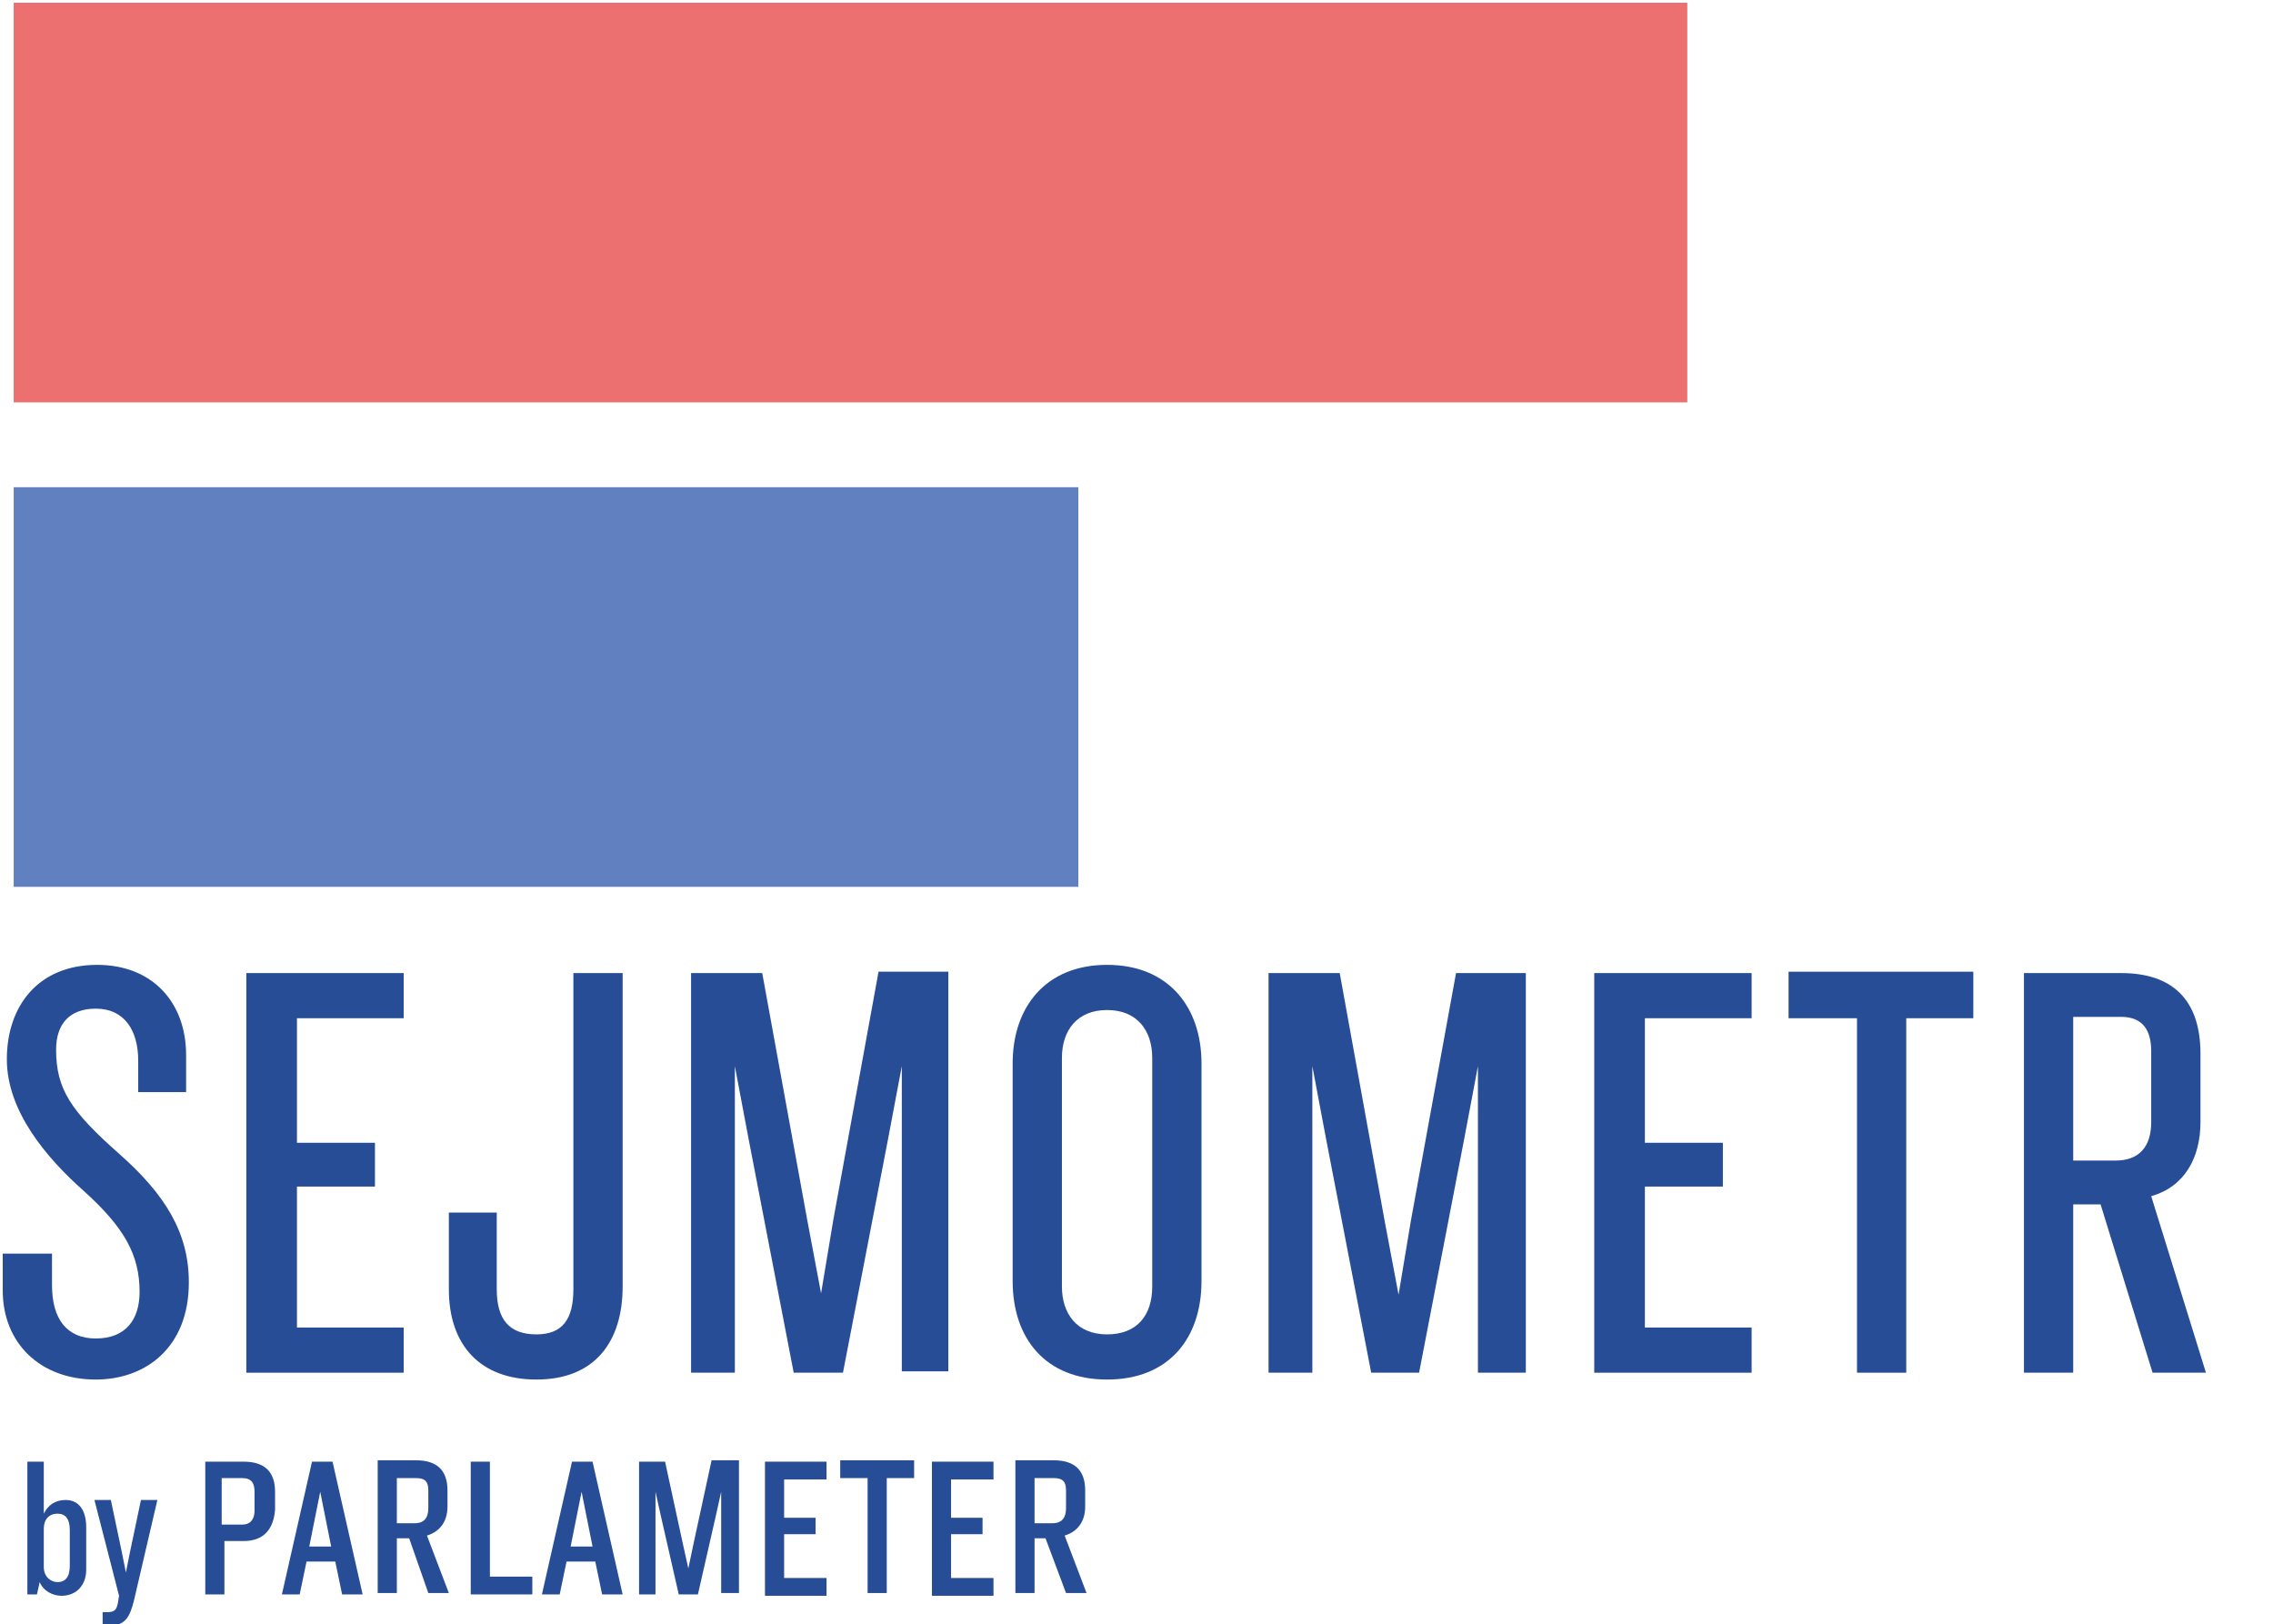
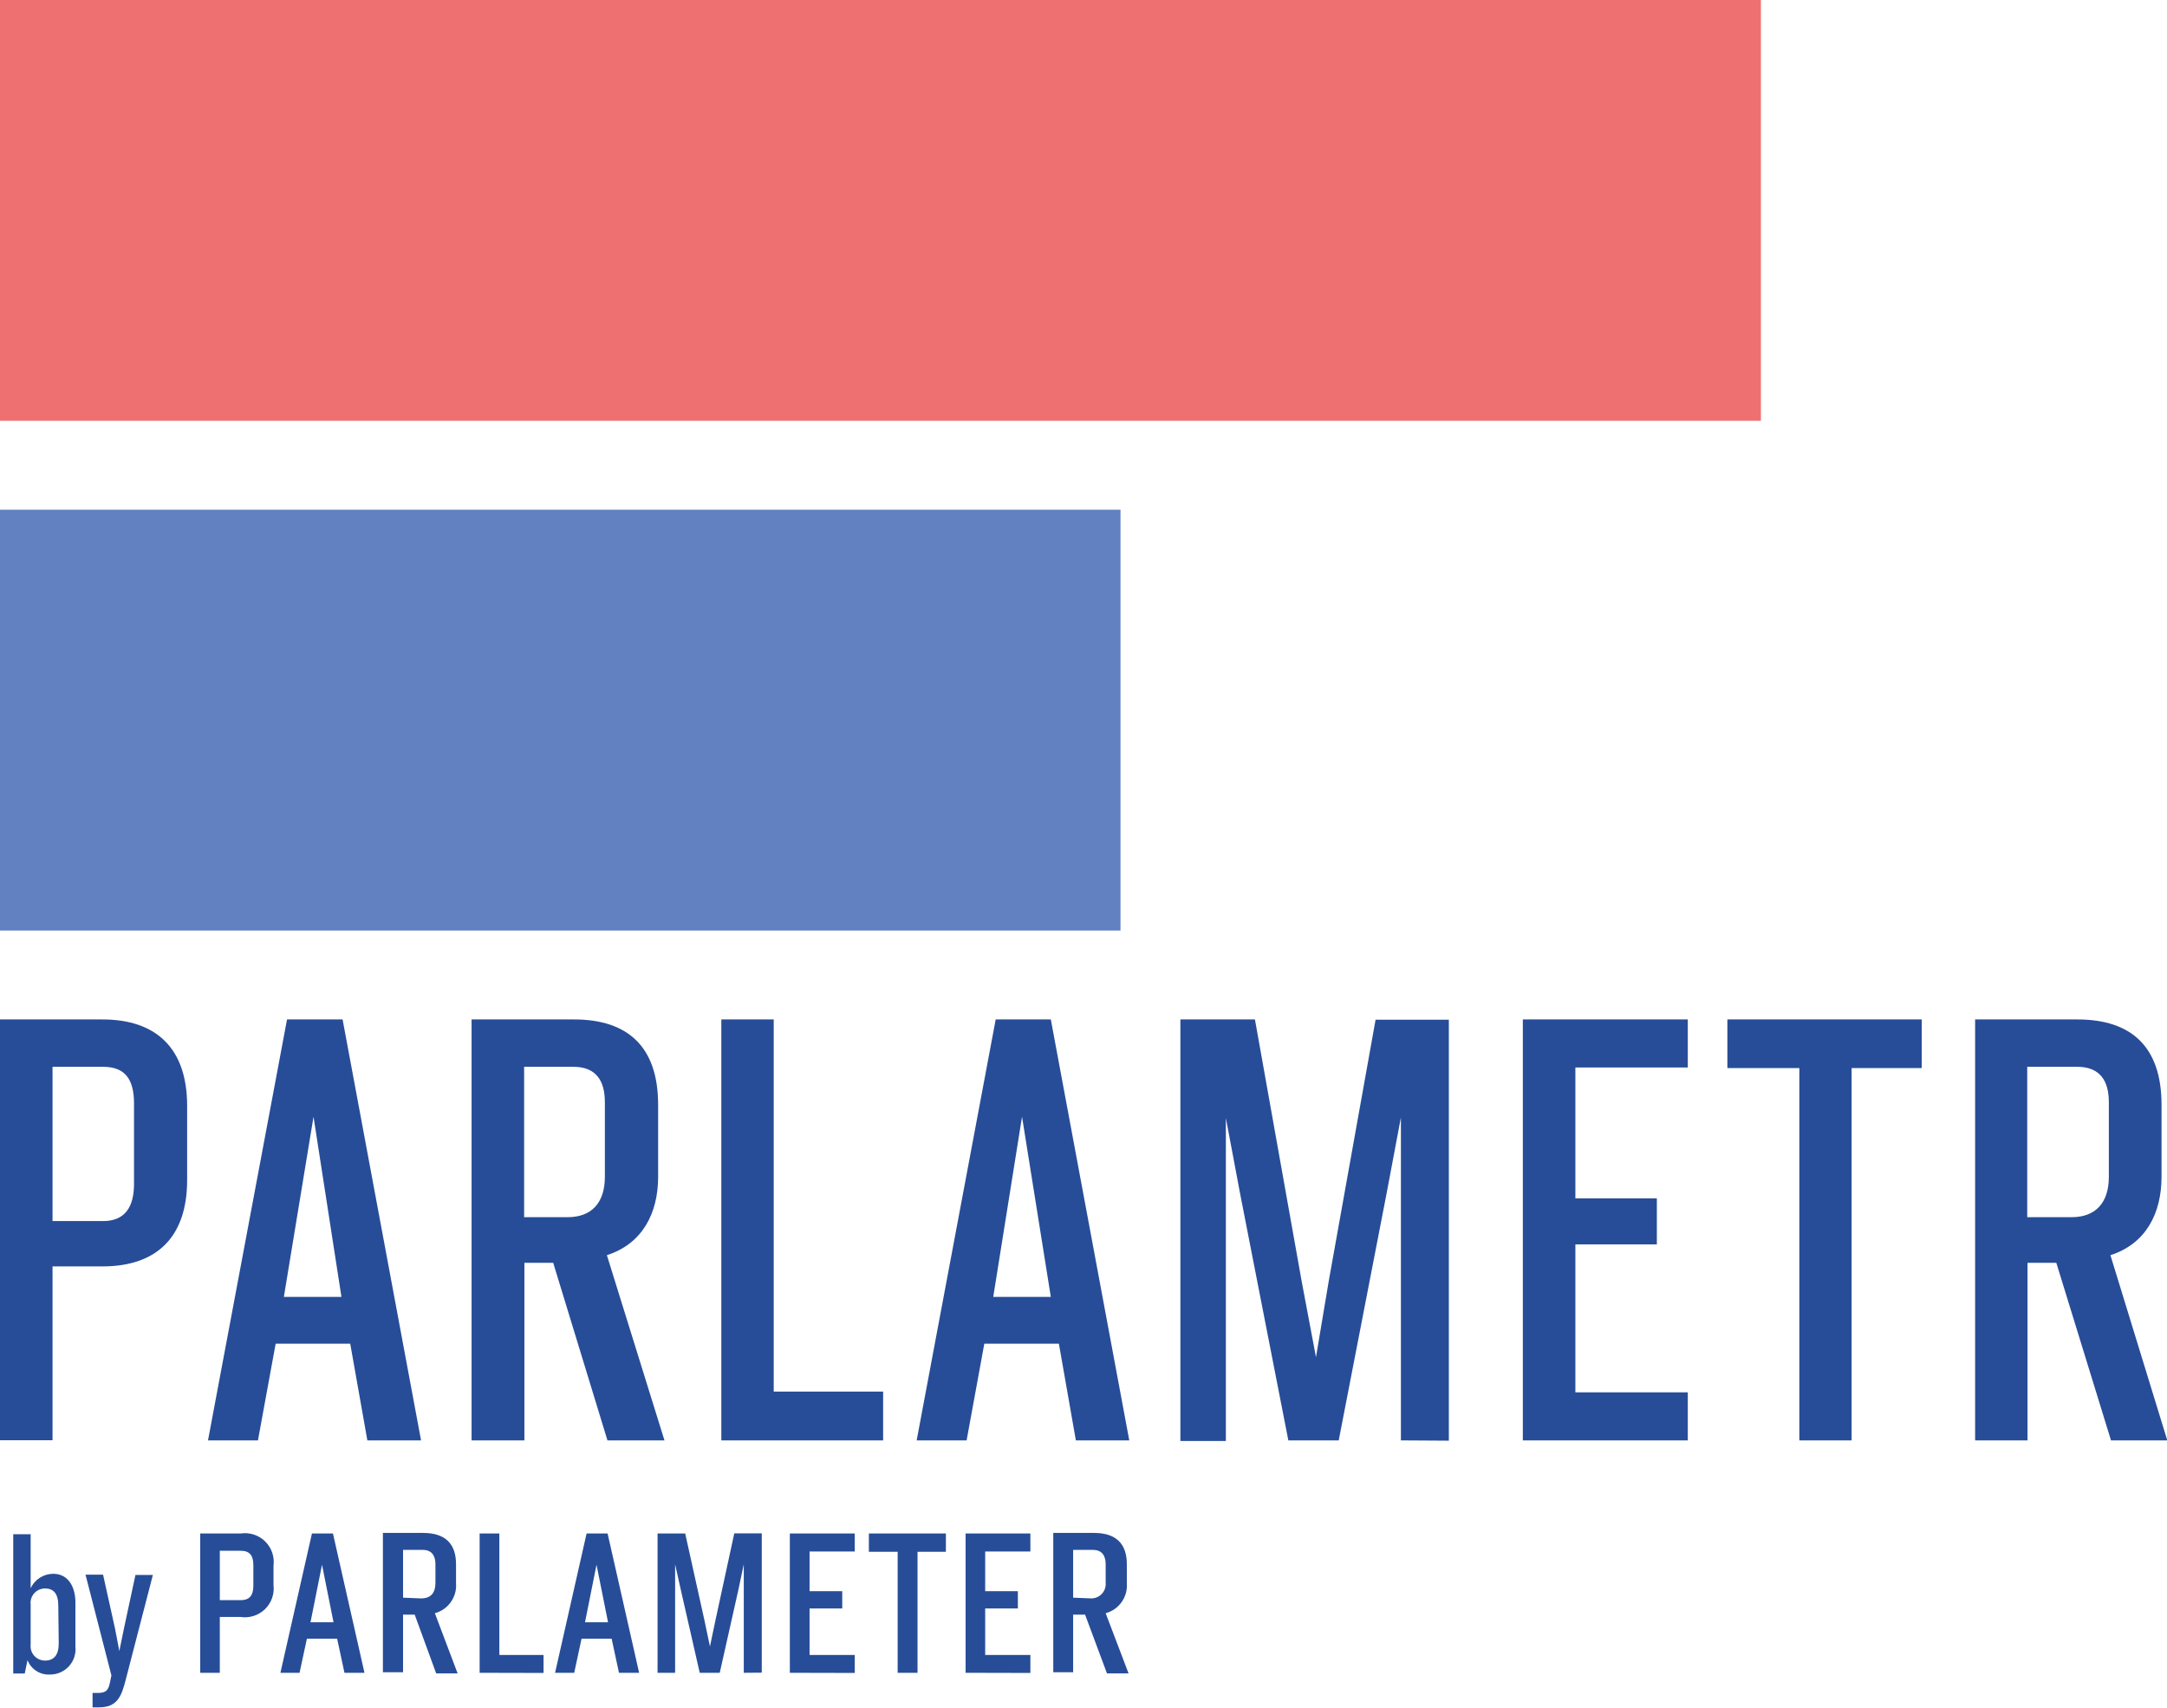
- <svg xmlns="http://www.w3.org/2000/svg" version="1.1" id="Layer_1" x="0px" y="0px" viewBox="0 0 166.1 118.6" style="enable-background:new 0 0 166.1 118.6;" xml:space="preserve">
-   <style type="text/css">
- 	.st0{fill:#6180BF;}
- 	.st1{fill:#ED7070;}
- 	.st2{fill:#274D97;}
- </style>
-   <g>
-     <g>
-       <rect x="1" y="35.6" class="st0" width="77.8" height="29.2" />
-       <rect x="1" y="0.2" class="st1" width="122.3" height="29.2" />
-     </g>
-     <g>
-       <g>
-         <path class="st2" d="M7,100.8c-4.1,0-6.8-2.7-6.8-6.5v-2.7h3.6v2.3c0,2.5,1.1,3.9,3.2,3.9c2.2,0,3.2-1.4,3.2-3.4     c0-2.7-1.1-4.7-4.1-7.4c-2.7-2.4-5.6-5.8-5.6-9.6c0-3.9,2.3-6.9,6.6-6.9c4,0,6.5,2.7,6.5,6.6v2.7h-3.5v-2.3c0-2.2-1-3.8-3.1-3.8     c-1.9,0-2.9,1.1-2.9,3c0,2.9,1.1,4.5,4.6,7.6c3.4,3,5.1,5.8,5.1,9.4C13.8,98.5,10.6,100.8,7,100.8z" />
-         <path class="st2" d="M18,100.3V71.1h11.5v3.3h-7.8v9.1h5.7v3.2h-5.7V97h7.8v3.3H18z" />
-         <path class="st2" d="M39.2,100.8c-4.1,0-6.4-2.5-6.4-6.6v-5.6h3.5v5.6c0,2.2,0.9,3.3,2.9,3.3c1.9,0,2.7-1.1,2.7-3.3V71.1h3.6     v22.9C45.5,98,43.5,100.8,39.2,100.8z" />
-         <path class="st2" d="M65.9,100.3V77.9l-1,5.3l-3.3,17.1H58l-3.3-17.1l-1-5.3v22.4h-3.2V71.1h5.2L59,89.2l1,5.3l0.9-5.4l3.3-18.1     h5.1v29.2H65.9z" />
-         <path class="st2" d="M80.9,100.8c-4.5,0-6.9-3-6.9-7.2V77.7c0-4.1,2.4-7.2,6.9-7.2s6.9,3.1,6.9,7.2v15.9     C87.8,97.8,85.4,100.8,80.9,100.8z M84.2,77.3c0-2-1.1-3.5-3.3-3.5c-2.2,0-3.3,1.5-3.3,3.5V94c0,2,1.1,3.5,3.3,3.5     c2.2,0,3.3-1.4,3.3-3.5V77.3z" />
-         <path class="st2" d="M108,100.3V77.9l-1,5.3l-3.3,17.1h-3.5l-3.3-17.1l-1-5.3v22.4h-3.2V71.1h5.2l3.3,18.2l1,5.3l0.9-5.4     l3.3-18.1h5.1v29.2H108z" />
-         <path class="st2" d="M116.5,100.3V71.1h11.5v3.3h-7.8v9.1h5.7v3.2h-5.7V97h7.8v3.3H116.5z" />
-         <path class="st2" d="M139.3,74.4v25.9h-3.6V74.4h-5v-3.4h13.5v3.4H139.3z" />
-         <path class="st2" d="M153.5,88h-2v12.3h-3.6V71.1h7.1c3.7,0,5.8,1.9,5.8,5.9v5c0,2.5-1.1,4.7-3.6,5.4c0,0,4,12.9,4,12.9h-3.9     L153.5,88z M154.6,84.8c1.7,0,2.6-1,2.6-2.8v-5.2c0-1.5-0.6-2.5-2.2-2.5h-3.5v10.5H154.6z" />
-         <path class="st2" d="M4.5,116.6c-0.6,0-1.3-0.3-1.6-1l-0.2,0.9H2v-9.7h1.2v3.8c0.3-0.6,0.8-1,1.6-1c1,0,1.5,0.8,1.5,2v3.1     C6.3,115.8,5.6,116.6,4.5,116.6z M5.1,111.8c0-0.8-0.3-1.2-0.9-1.2c-0.6,0-1,0.4-1,1.1v2.8c0,0.7,0.5,1.1,1,1.1     c0.6,0,0.9-0.4,0.9-1.2V111.8z" />
-         <path class="st2" d="M9.8,116.9c-0.3,1.2-0.6,1.9-1.9,1.9H7.5v-1h0.3c0.6,0,0.7-0.2,0.8-0.6l0.1-0.6l-1.8-7h1.2l0.8,3.8l0.3,1.5     l0.3-1.5l0.8-3.8h1.2L9.8,116.9z" />
-         <path class="st2" d="M17.8,112.6h-1.4v3.9h-1.4v-9.7h2.8c1.6,0,2.3,0.8,2.3,2.2v1.3C20,111.7,19.3,112.6,17.8,112.6z M18.6,109     c0-0.6-0.2-1-0.9-1h-1.5v3.4h1.5c0.6,0,0.9-0.4,0.9-1V109z" />
-         <path class="st2" d="M25,116.5l-0.5-2.4h-2.1l-0.5,2.4h-1.3l2.2-9.7h1.5l2.2,9.7H25z M23.4,109l-0.8,4h1.6L23.4,109z" />
-         <path class="st2" d="M29.9,112.4H29v4h-1.4v-9.7h2.8c1.6,0,2.3,0.8,2.3,2.2v1.2c0,1-0.5,1.8-1.5,2.1c0,0,1.6,4.2,1.6,4.2h-1.5     L29.9,112.4z M30.3,111.3c0.7,0,1-0.4,1-1.1v-1.3c0-0.6-0.2-0.9-0.9-0.9H29v3.3H30.3z" />
-         <path class="st2" d="M34.4,116.5v-9.7h1.4v8.4h3.1v1.3H34.4z" />
-         <path class="st2" d="M44,116.5l-0.5-2.4h-2.1l-0.5,2.4h-1.3l2.2-9.7h1.5l2.2,9.7H44z M42.5,109l-0.8,4h1.6L42.5,109z" />
-         <path class="st2" d="M52.7,116.5v-7.5l-0.4,1.8l-1.3,5.7h-1.4l-1.3-5.7l-0.4-1.8v7.5h-1.2v-9.7h1.9l1.3,6l0.4,1.8l0.4-1.9l1.3-6     H54v9.7H52.7z" />
-         <path class="st2" d="M55.9,116.5v-9.7h4.5v1.3h-3.1v2.8h2.3v1.2h-2.3v3.2h3.1v1.3H55.9z" />
-         <path class="st2" d="M64.8,108v8.4h-1.4V108h-2v-1.3h5.4v1.3H64.8z" />
-         <path class="st2" d="M68.1,116.5v-9.7h4.5v1.3h-3.1v2.8h2.3v1.2h-2.3v3.2h3.1v1.3H68.1z" />
-         <path class="st2" d="M76.4,112.4h-0.8v4h-1.4v-9.7H77c1.6,0,2.3,0.8,2.3,2.2v1.2c0,1-0.5,1.8-1.5,2.1c0,0,1.6,4.2,1.6,4.2h-1.5     L76.4,112.4z M76.9,111.3c0.7,0,1-0.4,1-1.1v-1.3c0-0.6-0.2-0.9-0.9-0.9h-1.4v3.3H76.9z" />
-       </g>
-     </g>
-   </g>
+ <svg xmlns="http://www.w3.org/2000/svg" viewBox="0 0 150.54 118.64">
+   <path fill="#6181c1" d="M0 35.42h77.84v29.24H0z" />
+   <path fill="#ee7071" d="M0 0h122.33v29.24H0z" />
+   <path d="M7.12 88H3.65v12.08H0V70.84h7.12c3.73 0 5.88 2 5.88 6V82c0 4-2.15 6-5.88 6zm2.19-11.32c0-1.67-.61-2.55-2.15-2.55H3.65v10.72h3.51c1.54 0 2.15-1 2.15-2.59zm16.21 23.41l-1.19-6.72h-5.18l-1.23 6.72h-3.47l5.49-29.25h3.86l5.45 29.25zM21.78 77.6l-2.06 12.52h4zm16.65 10.15h-2v12.34h-3.67V70.84h7.12c3.73 0 5.84 1.89 5.84 5.93v5c0 2.55-1.1 4.66-3.56 5.45l4 12.87H42.2zm1-3.17c1.67 0 2.59-1 2.59-2.81v-5.18c0-1.49-.61-2.46-2.19-2.46h-3.42v10.45zm10.68 15.51V70.84h3.64V96.7h7.6v3.39zm24.63 0l-1.18-6.72h-5.18l-1.23 6.72h-3.47l5.49-29.25H73l5.45 29.25zM71 77.6l-2 12.52h4zm26.32 22.49V77.65l-1 5.31L93 100.09h-3.5L86.16 83l-1-5.31v22.44H82V70.84h5.18L90.42 89l1 5.31.89-5.31 3.25-18.14h5.09v29.25zm8.47 0V70.84h11.46v3.34h-7.81v9.09h5.66v3.2h-5.66v10.28h7.81v3.34zm22.84-25.87v25.87H125V74.22h-5v-3.38h13.5v3.38zm14.22 13.53h-2v12.34h-3.64V70.84h7.11c3.74 0 5.84 1.89 5.84 5.93v5c0 2.55-1.09 4.66-3.55 5.45l3.95 12.87h-3.91zm1.06-3.17c1.67 0 2.59-1 2.59-2.81v-5.18c0-1.49-.62-2.46-2.2-2.46h-3.47v10.45zM3.49 116.36a1.58 1.58 0 0 1-1.58-1l-.19.93h-.8v-9.68h1.21v3.75a1.74 1.74 0 0 1 1.57-1c1 0 1.54.85 1.54 2v3.07a1.76 1.76 0 0 1-1.75 1.93zm.56-4.78c0-.83-.32-1.2-.92-1.2a1 1 0 0 0-1 1.12v2.77a1 1 0 0 0 1 1.12c.6 0 .95-.37.95-1.19zm4.69 5.12c-.3 1.2-.61 1.94-1.86 1.94h-.45v-1h.35c.6 0 .73-.2.84-.64l.12-.58-1.8-7h1.22l.84 3.79.29 1.52.31-1.52.81-3.77h1.21zm7.97-4.34h-1.44v3.88h-1.36v-9.68h2.8A2 2 0 0 1 19 108.8v1.34a2 2 0 0 1-2.29 2.22zm.89-3.6c0-.64-.23-1-.87-1h-1.46v3.43h1.46c.64 0 .87-.37.87-1zm6.33 7.48l-.51-2.37h-2.1l-.51 2.37h-1.33l2.19-9.68h1.46l2.19 9.68zm-1.56-7.51l-.8 4h1.6zm6.44 3.47H28v4h-1.4v-9.68h2.79c1.58 0 2.29.79 2.29 2.17V110a2 2 0 0 1-1.47 2.1l1.58 4.18H30.3zm.44-1.13c.68 0 1-.38 1-1.09v-1.28c0-.55-.22-1-.87-1H28v3.32zm4.07 5.17v-9.68h1.37V115h3.07v1.25zm9.68 0l-.51-2.37H40.4l-.51 2.37h-1.33l2.19-9.68h1.46l2.19 9.68zm-1.56-7.51l-.8 4h1.6zm10.23 7.51v-7.54l-.39 1.84-1.28 5.7h-1.39l-1.3-5.7-.41-1.84v7.54h-1.22v-9.68h1.92l1.33 6 .39 1.85.39-1.86 1.3-6h1.91v9.68zm3.2 0v-9.68h4.51v1.25h-3.14v2.76h2.27v1.2h-2.27V115h3.14v1.25zm8.87-8.41v8.41h-1.38v-8.41h-2v-1.27h5.35v1.27zm3.34 8.41v-9.68h4.5v1.25h-3.14v2.76h2.27v1.2h-2.27V115h3.14v1.25zm8.3-4.04h-.83v4h-1.38v-9.68H76c1.57 0 2.28.79 2.28 2.17V110a2 2 0 0 1-1.47 2.1l1.59 4.18h-1.5zm.43-1.13a1 1 0 0 0 1-1.09v-1.28c0-.55-.22-1-.88-1h-1.38v3.32z" fill="#274d98" />
</svg>
